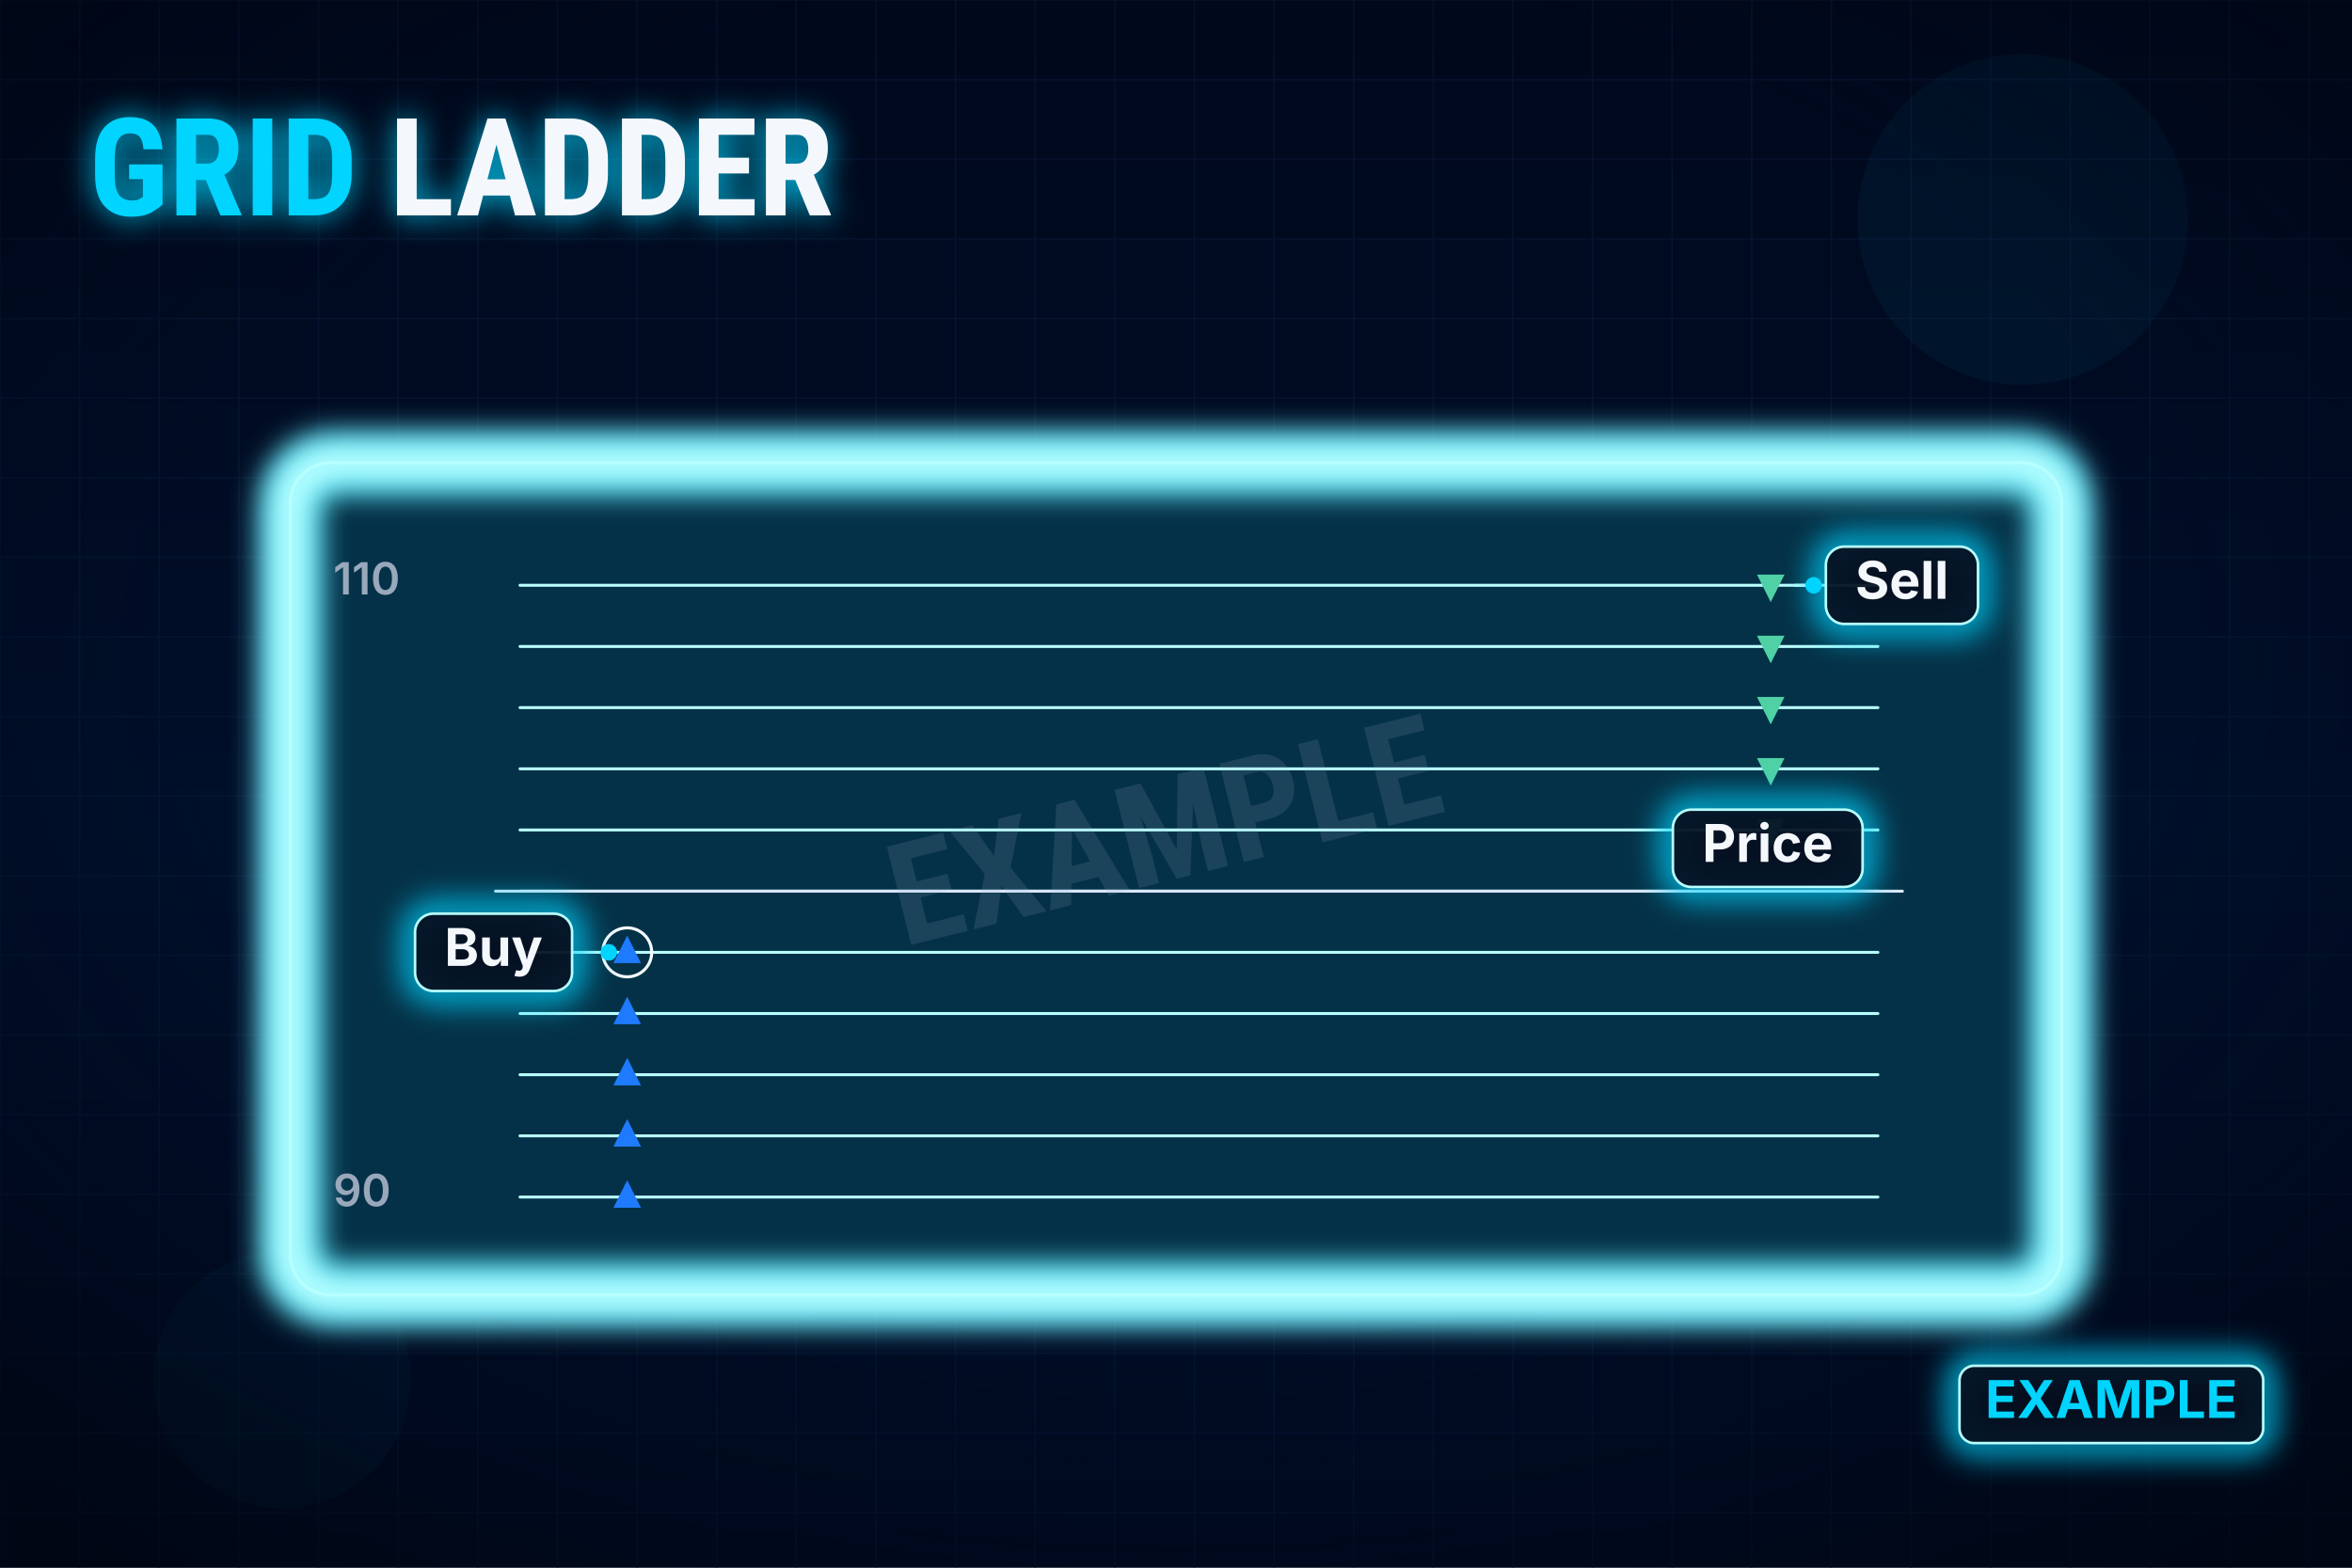
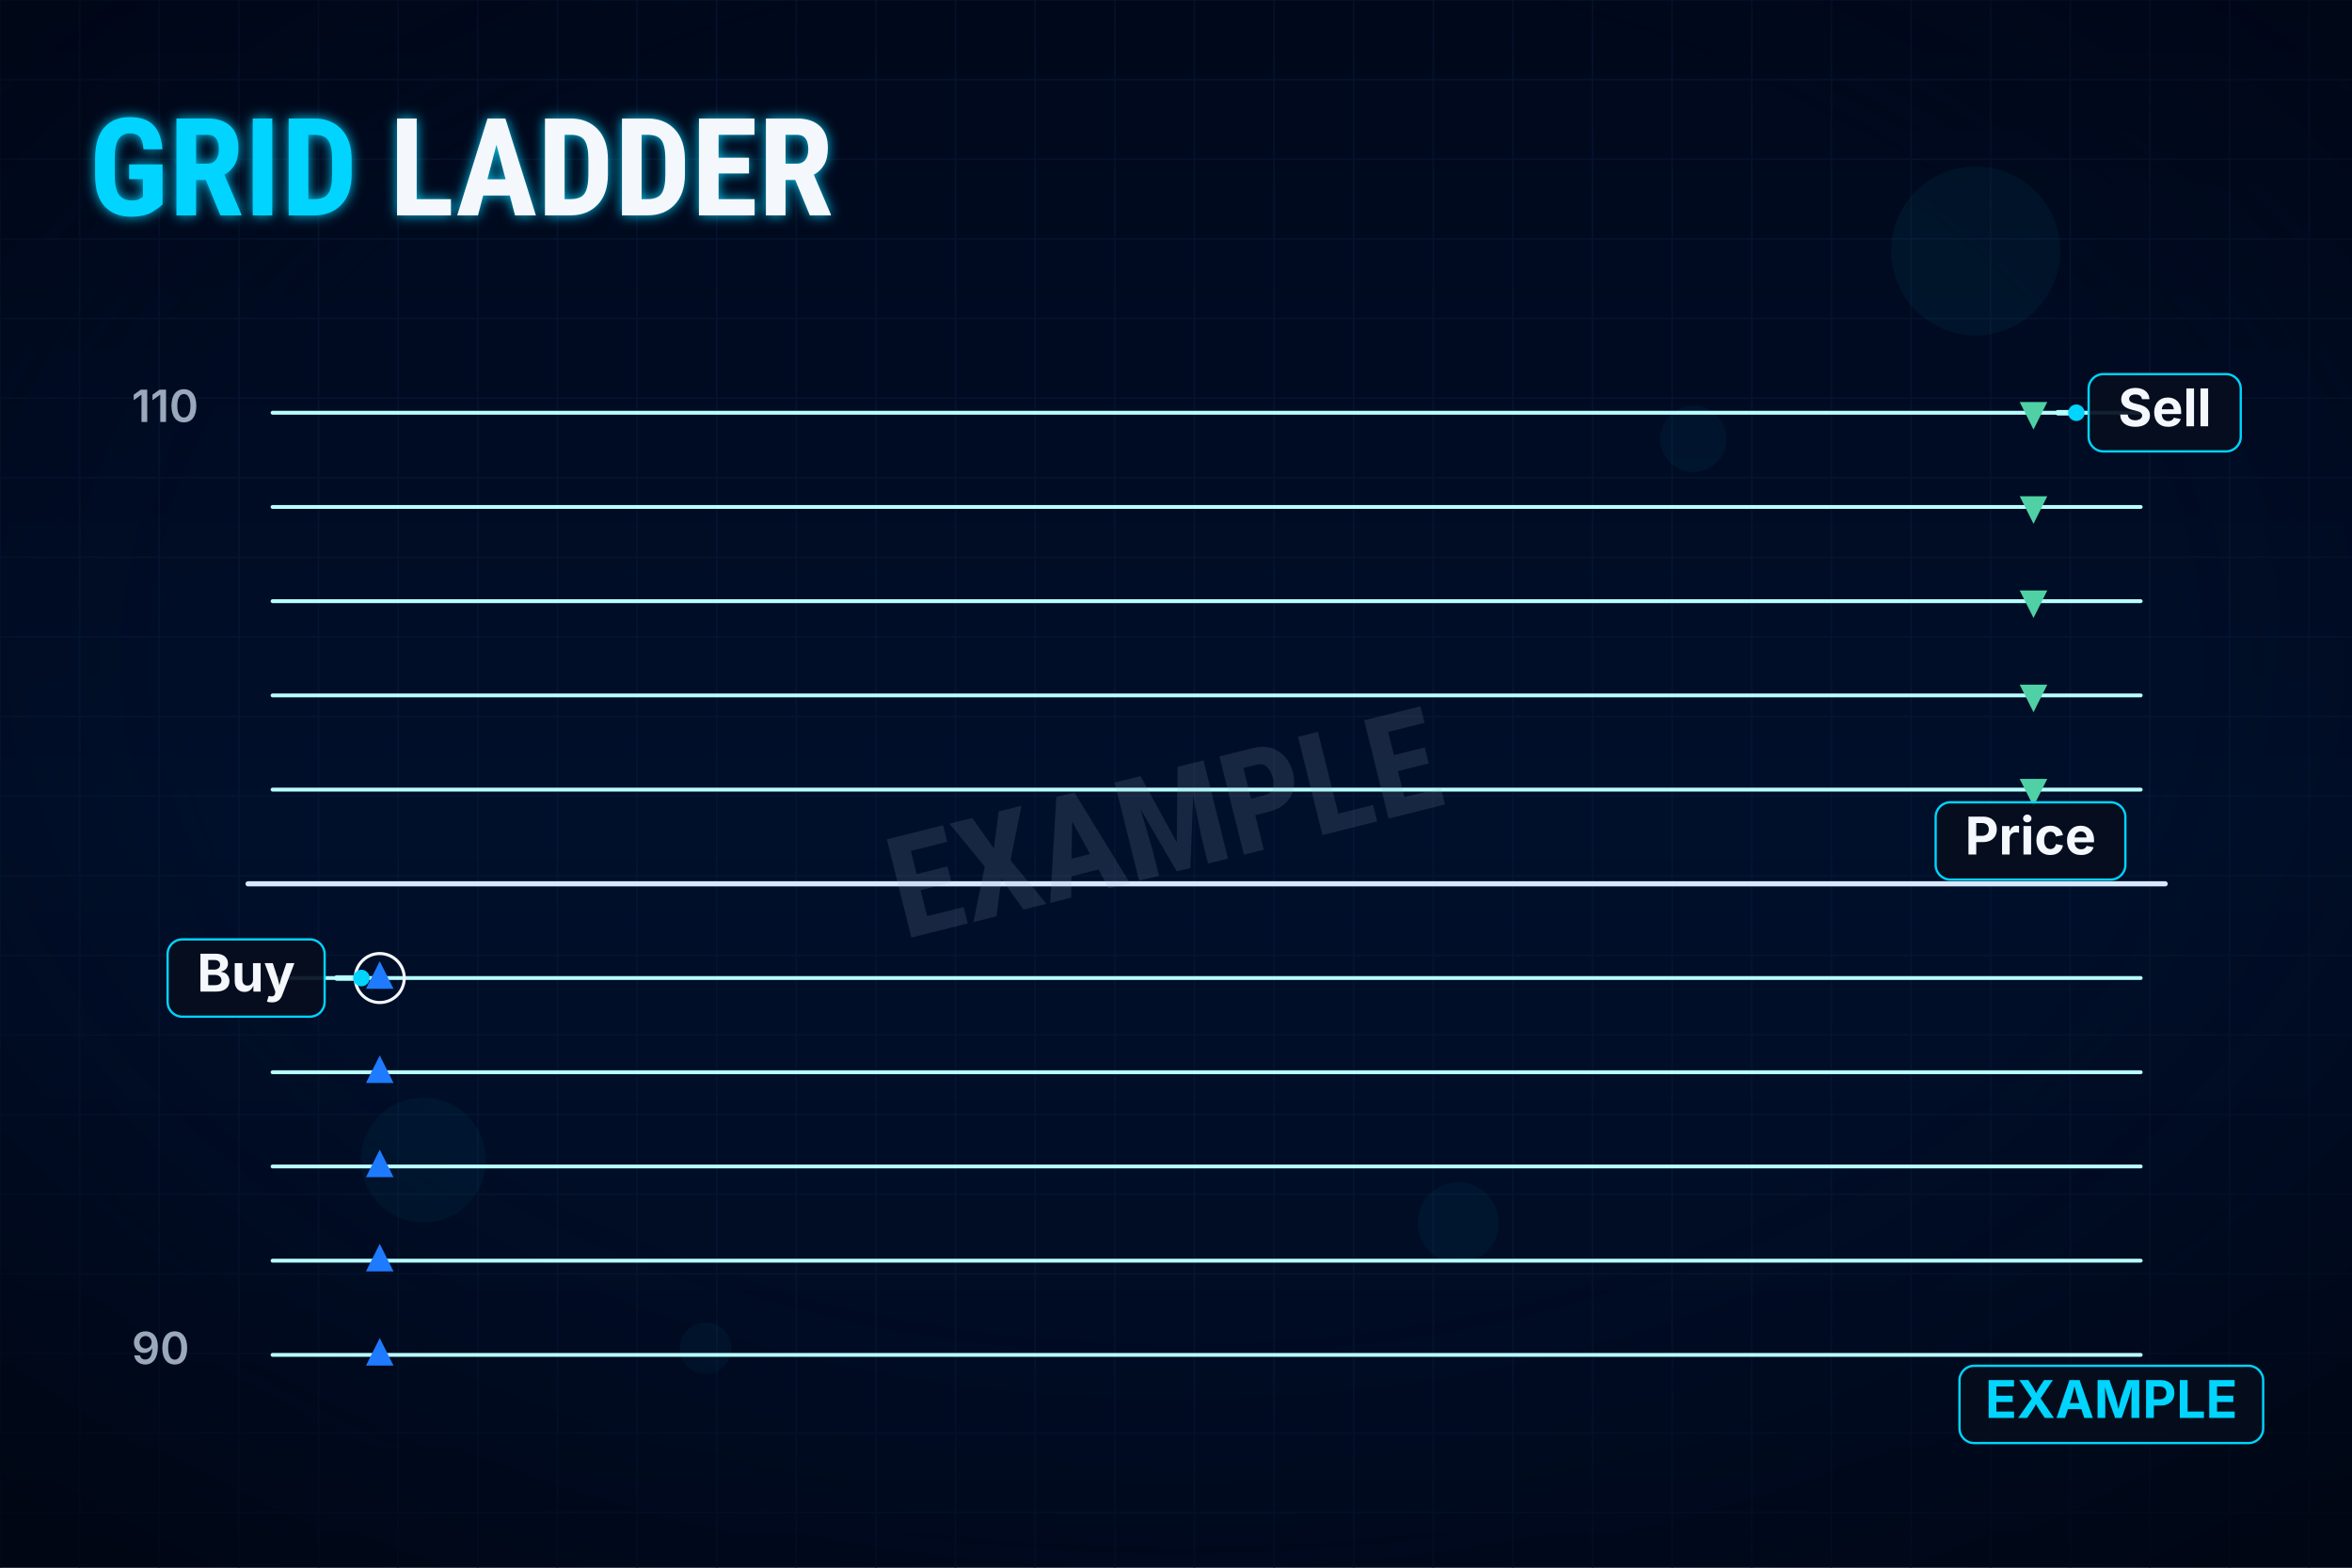
<svg xmlns="http://www.w3.org/2000/svg" width="1536" height="1024" viewBox="0 0 1536 1024">
  <defs>
    <style>
@font-face { font-family: "Inter"; src: url("file:///agent/repos/claude/skills/illustration-engine/illustration_engine/assets/fonts/Inter-Regular.ttf") format("truetype"); font-weight: 400; font-style: normal; }
@font-face { font-family: "Inter"; src: url("file:///agent/repos/claude/skills/illustration-engine/illustration_engine/assets/fonts/Inter-SemiBold.ttf") format("truetype"); font-weight: 600; font-style: normal; }
@font-face { font-family: "Inter"; src: url("file:///agent/repos/claude/skills/illustration-engine/illustration_engine/assets/fonts/Inter-Bold.ttf") format("truetype"); font-weight: 700; font-style: normal; }
@font-face { font-family: "Roboto Condensed"; src: url("file:///agent/repos/claude/skills/illustration-engine/illustration_engine/assets/fonts/RobotoCondensed-Bold.ttf") format("truetype"); font-weight: 700; font-style: normal; }
</style>
    <linearGradient id="bg1" x1="0" y1="0" x2="0" y2="1">
      <stop offset="0%" stop-color="#00081B" />
      <stop offset="52%" stop-color="#000F2A" />
      <stop offset="100%" stop-color="#000B21" />
    </linearGradient>
    <radialGradient id="vig2" cx="50%" cy="42%" r="72%">
      <stop offset="58%" stop-color="#00081B" stop-opacity="0" />
      <stop offset="100%" stop-color="#00040F" stop-opacity="0.72" />
    </radialGradient>
    <filter id="bloom" x="-150%" y="-150%" width="400%" height="400%" color-interpolation-filters="sRGB">
-       <feGaussianBlur in="SourceGraphic" stdDeviation="10" />
+       <feGaussianBlur in="SourceGraphic" stdDeviation="4" />
    </filter>
  </defs>
  <rect x="0" y="0" width="1536" height="1024" rx="0" ry="0" fill="url(#bg1)" fill-opacity="1" stroke="none" stroke-width="0" stroke-opacity="1" />
  <g opacity="0.55">
    <line x1="0" y1="0" x2="0" y2="1024" stroke="#0A1A38" stroke-width="1" stroke-linecap="round" stroke-opacity="1" />
    <line x1="52" y1="0" x2="52" y2="1024" stroke="#0A1A38" stroke-width="1" stroke-linecap="round" stroke-opacity="1" />
    <line x1="104" y1="0" x2="104" y2="1024" stroke="#0A1A38" stroke-width="1" stroke-linecap="round" stroke-opacity="1" />
    <line x1="156" y1="0" x2="156" y2="1024" stroke="#0A1A38" stroke-width="1" stroke-linecap="round" stroke-opacity="1" />
    <line x1="208" y1="0" x2="208" y2="1024" stroke="#0A1A38" stroke-width="1" stroke-linecap="round" stroke-opacity="1" />
    <line x1="260" y1="0" x2="260" y2="1024" stroke="#0A1A38" stroke-width="1" stroke-linecap="round" stroke-opacity="1" />
    <line x1="312" y1="0" x2="312" y2="1024" stroke="#0A1A38" stroke-width="1" stroke-linecap="round" stroke-opacity="1" />
    <line x1="364" y1="0" x2="364" y2="1024" stroke="#0A1A38" stroke-width="1" stroke-linecap="round" stroke-opacity="1" />
    <line x1="416" y1="0" x2="416" y2="1024" stroke="#0A1A38" stroke-width="1" stroke-linecap="round" stroke-opacity="1" />
    <line x1="468" y1="0" x2="468" y2="1024" stroke="#0A1A38" stroke-width="1" stroke-linecap="round" stroke-opacity="1" />
    <line x1="520" y1="0" x2="520" y2="1024" stroke="#0A1A38" stroke-width="1" stroke-linecap="round" stroke-opacity="1" />
    <line x1="572" y1="0" x2="572" y2="1024" stroke="#0A1A38" stroke-width="1" stroke-linecap="round" stroke-opacity="1" />
    <line x1="624" y1="0" x2="624" y2="1024" stroke="#0A1A38" stroke-width="1" stroke-linecap="round" stroke-opacity="1" />
    <line x1="676" y1="0" x2="676" y2="1024" stroke="#0A1A38" stroke-width="1" stroke-linecap="round" stroke-opacity="1" />
    <line x1="728" y1="0" x2="728" y2="1024" stroke="#0A1A38" stroke-width="1" stroke-linecap="round" stroke-opacity="1" />
    <line x1="780" y1="0" x2="780" y2="1024" stroke="#0A1A38" stroke-width="1" stroke-linecap="round" stroke-opacity="1" />
    <line x1="832" y1="0" x2="832" y2="1024" stroke="#0A1A38" stroke-width="1" stroke-linecap="round" stroke-opacity="1" />
    <line x1="884" y1="0" x2="884" y2="1024" stroke="#0A1A38" stroke-width="1" stroke-linecap="round" stroke-opacity="1" />
    <line x1="936" y1="0" x2="936" y2="1024" stroke="#0A1A38" stroke-width="1" stroke-linecap="round" stroke-opacity="1" />
    <line x1="988" y1="0" x2="988" y2="1024" stroke="#0A1A38" stroke-width="1" stroke-linecap="round" stroke-opacity="1" />
    <line x1="1040" y1="0" x2="1040" y2="1024" stroke="#0A1A38" stroke-width="1" stroke-linecap="round" stroke-opacity="1" />
    <line x1="1092" y1="0" x2="1092" y2="1024" stroke="#0A1A38" stroke-width="1" stroke-linecap="round" stroke-opacity="1" />
    <line x1="1144" y1="0" x2="1144" y2="1024" stroke="#0A1A38" stroke-width="1" stroke-linecap="round" stroke-opacity="1" />
    <line x1="1196" y1="0" x2="1196" y2="1024" stroke="#0A1A38" stroke-width="1" stroke-linecap="round" stroke-opacity="1" />
    <line x1="1248" y1="0" x2="1248" y2="1024" stroke="#0A1A38" stroke-width="1" stroke-linecap="round" stroke-opacity="1" />
    <line x1="1300" y1="0" x2="1300" y2="1024" stroke="#0A1A38" stroke-width="1" stroke-linecap="round" stroke-opacity="1" />
    <line x1="1352" y1="0" x2="1352" y2="1024" stroke="#0A1A38" stroke-width="1" stroke-linecap="round" stroke-opacity="1" />
    <line x1="1404" y1="0" x2="1404" y2="1024" stroke="#0A1A38" stroke-width="1" stroke-linecap="round" stroke-opacity="1" />
    <line x1="1456" y1="0" x2="1456" y2="1024" stroke="#0A1A38" stroke-width="1" stroke-linecap="round" stroke-opacity="1" />
    <line x1="1508" y1="0" x2="1508" y2="1024" stroke="#0A1A38" stroke-width="1" stroke-linecap="round" stroke-opacity="1" />
    <line x1="0" y1="0" x2="1536" y2="0" stroke="#0A1A38" stroke-width="1" stroke-linecap="round" stroke-opacity="1" />
    <line x1="0" y1="52" x2="1536" y2="52" stroke="#0A1A38" stroke-width="1" stroke-linecap="round" stroke-opacity="1" />
    <line x1="0" y1="104" x2="1536" y2="104" stroke="#0A1A38" stroke-width="1" stroke-linecap="round" stroke-opacity="1" />
    <line x1="0" y1="156" x2="1536" y2="156" stroke="#0A1A38" stroke-width="1" stroke-linecap="round" stroke-opacity="1" />
    <line x1="0" y1="208" x2="1536" y2="208" stroke="#0A1A38" stroke-width="1" stroke-linecap="round" stroke-opacity="1" />
    <line x1="0" y1="260" x2="1536" y2="260" stroke="#0A1A38" stroke-width="1" stroke-linecap="round" stroke-opacity="1" />
    <line x1="0" y1="312" x2="1536" y2="312" stroke="#0A1A38" stroke-width="1" stroke-linecap="round" stroke-opacity="1" />
    <line x1="0" y1="364" x2="1536" y2="364" stroke="#0A1A38" stroke-width="1" stroke-linecap="round" stroke-opacity="1" />
    <line x1="0" y1="416" x2="1536" y2="416" stroke="#0A1A38" stroke-width="1" stroke-linecap="round" stroke-opacity="1" />
    <line x1="0" y1="468" x2="1536" y2="468" stroke="#0A1A38" stroke-width="1" stroke-linecap="round" stroke-opacity="1" />
    <line x1="0" y1="520" x2="1536" y2="520" stroke="#0A1A38" stroke-width="1" stroke-linecap="round" stroke-opacity="1" />
    <line x1="0" y1="572" x2="1536" y2="572" stroke="#0A1A38" stroke-width="1" stroke-linecap="round" stroke-opacity="1" />
    <line x1="0" y1="624" x2="1536" y2="624" stroke="#0A1A38" stroke-width="1" stroke-linecap="round" stroke-opacity="1" />
    <line x1="0" y1="676" x2="1536" y2="676" stroke="#0A1A38" stroke-width="1" stroke-linecap="round" stroke-opacity="1" />
    <line x1="0" y1="728" x2="1536" y2="728" stroke="#0A1A38" stroke-width="1" stroke-linecap="round" stroke-opacity="1" />
    <line x1="0" y1="780" x2="1536" y2="780" stroke="#0A1A38" stroke-width="1" stroke-linecap="round" stroke-opacity="1" />
    <line x1="0" y1="832" x2="1536" y2="832" stroke="#0A1A38" stroke-width="1" stroke-linecap="round" stroke-opacity="1" />
    <line x1="0" y1="884" x2="1536" y2="884" stroke="#0A1A38" stroke-width="1" stroke-linecap="round" stroke-opacity="1" />
    <line x1="0" y1="936" x2="1536" y2="936" stroke="#0A1A38" stroke-width="1" stroke-linecap="round" stroke-opacity="1" />
    <line x1="0" y1="988" x2="1536" y2="988" stroke="#0A1A38" stroke-width="1" stroke-linecap="round" stroke-opacity="1" />
  </g>
-   <circle cx="1320.96" cy="143.36" r="108" fill="#00D4FF" fill-opacity="0.045" stroke="none" stroke-width="0" />
-   <circle cx="184.32" cy="901.12" r="84" fill="#00D4FF" fill-opacity="0.045" stroke="none" stroke-width="0" />
+   <circle cx="1290.24" cy="163.84" r="55.2" fill="#00D4FF" fill-opacity="0.05" stroke="none" stroke-width="0" />
+   <circle cx="1105.92" cy="286.72" r="21.6" fill="#00D4FF" fill-opacity="0.05" stroke="none" stroke-width="0" />
+   <circle cx="276.48" cy="757.76" r="40.8" fill="#00D4FF" fill-opacity="0.05" stroke="none" stroke-width="0" />
+   <circle cx="460.8" cy="880.64" r="16.8" fill="#00D4FF" fill-opacity="0.05" stroke="none" stroke-width="0" />
+   <circle cx="952.32" cy="798.72" r="26.4" fill="#00D4FF" fill-opacity="0.05" stroke="none" stroke-width="0" />
  <rect x="0" y="0" width="1536" height="1024" rx="0" ry="0" fill="url(#vig2)" fill-opacity="1" stroke="none" stroke-width="0" stroke-opacity="1" />
  <text x="58" y="140.68" fill="#00D4FF" fill-opacity="0.9" font-family="Roboto Condensed" font-weight="700" font-size="89" text-anchor="start" filter="url(#bloom)">GRID</text>
  <text x="58" y="140.68" fill="#00D4FF" fill-opacity="1" font-family="Roboto Condensed" font-weight="700" font-size="89" text-anchor="start">GRID</text>
  <text x="254.22" y="140.68" fill="#00D4FF" fill-opacity="0.9" font-family="Roboto Condensed" font-weight="700" font-size="89" text-anchor="start" filter="url(#bloom)">LADDER</text>
  <text x="254.22" y="140.68" fill="#F4F8FC" fill-opacity="1" font-family="Roboto Condensed" font-weight="700" font-size="89" text-anchor="start">LADDER</text>
-   <rect x="189.6" y="302.3" width="1156.8" height="543.6" rx="26.4" ry="26.4" fill="#060E1E" fill-opacity="0.9" stroke="none" stroke-width="0" stroke-opacity="1" />
-   <rect x="189.6" y="302.3" width="1156.8" height="543.6" rx="26.4" ry="26.4" fill="#00D4FF" fill-opacity="0.18" stroke="none" stroke-width="0" stroke-opacity="1" />
-   <rect x="189.6" y="302.3" width="1156.8" height="543.6" rx="26.4" ry="26.4" fill="none" fill-opacity="0.8" stroke="#00D4FF" stroke-width="32" stroke-opacity="1" filter="url(#bloom)" />
-   <rect x="189.6" y="302.3" width="1156.8" height="543.6" rx="26.4" ry="26.4" fill="none" fill-opacity="0.55" stroke="#B8FFFF" stroke-width="32" stroke-opacity="1" filter="url(#bloom)" />
-   <rect x="189.6" y="302.3" width="1156.8" height="543.6" rx="26.4" ry="26.4" fill="none" fill-opacity="1" stroke="#B8FFFF" stroke-width="2.04" stroke-opacity="1" />
-   <line x1="339.6" y1="781.9" x2="1226.4" y2="781.9" stroke="#00D4FF" stroke-width="32" stroke-linecap="round" stroke-opacity="0.85" filter="url(#bloom)" />
-   <line x1="339.6" y1="781.9" x2="1226.4" y2="781.9" stroke="#B8FFFF" stroke-width="1.92" stroke-linecap="round" stroke-opacity="1" />
-   <line x1="339.6" y1="741.94" x2="1226.4" y2="741.94" stroke="#00D4FF" stroke-width="32" stroke-linecap="round" stroke-opacity="0.85" filter="url(#bloom)" />
-   <line x1="339.6" y1="741.94" x2="1226.4" y2="741.94" stroke="#B8FFFF" stroke-width="1.92" stroke-linecap="round" stroke-opacity="1" />
-   <line x1="339.6" y1="701.98" x2="1226.4" y2="701.98" stroke="#00D4FF" stroke-width="32" stroke-linecap="round" stroke-opacity="0.85" filter="url(#bloom)" />
-   <line x1="339.6" y1="701.98" x2="1226.4" y2="701.98" stroke="#B8FFFF" stroke-width="1.92" stroke-linecap="round" stroke-opacity="1" />
-   <line x1="339.6" y1="662.02" x2="1226.4" y2="662.02" stroke="#00D4FF" stroke-width="32" stroke-linecap="round" stroke-opacity="0.85" filter="url(#bloom)" />
-   <line x1="339.6" y1="662.02" x2="1226.4" y2="662.02" stroke="#B8FFFF" stroke-width="1.92" stroke-linecap="round" stroke-opacity="1" />
-   <line x1="339.6" y1="622.06" x2="1226.4" y2="622.06" stroke="#00D4FF" stroke-width="32" stroke-linecap="round" stroke-opacity="0.85" filter="url(#bloom)" />
-   <line x1="339.6" y1="622.06" x2="1226.4" y2="622.06" stroke="#B8FFFF" stroke-width="1.92" stroke-linecap="round" stroke-opacity="1" />
-   <line x1="339.6" y1="582.1" x2="1226.4" y2="582.1" stroke="#00D4FF" stroke-width="32" stroke-linecap="round" stroke-opacity="0.85" filter="url(#bloom)" />
-   <line x1="339.6" y1="582.1" x2="1226.4" y2="582.1" stroke="#B8FFFF" stroke-width="1.92" stroke-linecap="round" stroke-opacity="1" />
-   <line x1="339.6" y1="542.14" x2="1226.4" y2="542.14" stroke="#00D4FF" stroke-width="32" stroke-linecap="round" stroke-opacity="0.85" filter="url(#bloom)" />
-   <line x1="339.6" y1="542.14" x2="1226.4" y2="542.14" stroke="#B8FFFF" stroke-width="1.92" stroke-linecap="round" stroke-opacity="1" />
-   <line x1="339.6" y1="502.18" x2="1226.4" y2="502.18" stroke="#00D4FF" stroke-width="32" stroke-linecap="round" stroke-opacity="0.85" filter="url(#bloom)" />
-   <line x1="339.6" y1="502.18" x2="1226.4" y2="502.18" stroke="#B8FFFF" stroke-width="1.92" stroke-linecap="round" stroke-opacity="1" />
-   <line x1="339.6" y1="462.22" x2="1226.4" y2="462.22" stroke="#00D4FF" stroke-width="32" stroke-linecap="round" stroke-opacity="0.85" filter="url(#bloom)" />
-   <line x1="339.6" y1="462.22" x2="1226.4" y2="462.22" stroke="#B8FFFF" stroke-width="1.92" stroke-linecap="round" stroke-opacity="1" />
-   <line x1="339.6" y1="422.26" x2="1226.4" y2="422.26" stroke="#00D4FF" stroke-width="32" stroke-linecap="round" stroke-opacity="0.85" filter="url(#bloom)" />
-   <line x1="339.6" y1="422.26" x2="1226.4" y2="422.26" stroke="#B8FFFF" stroke-width="1.92" stroke-linecap="round" stroke-opacity="1" />
-   <line x1="339.6" y1="382.3" x2="1226.4" y2="382.3" stroke="#00D4FF" stroke-width="32" stroke-linecap="round" stroke-opacity="0.85" filter="url(#bloom)" />
-   <line x1="339.6" y1="382.3" x2="1226.4" y2="382.3" stroke="#B8FFFF" stroke-width="1.92" stroke-linecap="round" stroke-opacity="1" />
-   <line x1="323.6" y1="582.1" x2="1242.4" y2="582.1" stroke="#1E7BFF" stroke-width="32" stroke-linecap="round" stroke-opacity="0.85" filter="url(#bloom)" />
-   <line x1="323.6" y1="582.1" x2="1242.4" y2="582.1" stroke="#D9E8FF" stroke-width="1.92" stroke-linecap="round" stroke-opacity="1" />
-   <polygon points="409.6,770.9 400.6,788.9 418.6,788.9" fill="#1E7BFF" fill-opacity="1" stroke="none" stroke-width="0" stroke-linejoin="round" />
-   <polygon points="409.6,730.94 400.6,748.94 418.6,748.94" fill="#1E7BFF" fill-opacity="1" stroke="none" stroke-width="0" stroke-linejoin="round" />
-   <polygon points="409.6,690.98 400.6,708.98 418.6,708.98" fill="#1E7BFF" fill-opacity="1" stroke="none" stroke-width="0" stroke-linejoin="round" />
-   <polygon points="409.6,651.02 400.6,669.02 418.6,669.02" fill="#1E7BFF" fill-opacity="1" stroke="none" stroke-width="0" stroke-linejoin="round" />
-   <polygon points="409.6,611.06 400.6,629.06 418.6,629.06" fill="#1E7BFF" fill-opacity="1" stroke="none" stroke-width="0" stroke-linejoin="round" />
-   <polygon points="1156.4,553.14 1147.4,535.14 1165.4,535.14" fill="#4FD1A5" fill-opacity="1" stroke="none" stroke-width="0" stroke-linejoin="round" />
-   <polygon points="1156.4,513.18 1147.4,495.18 1165.4,495.18" fill="#4FD1A5" fill-opacity="1" stroke="none" stroke-width="0" stroke-linejoin="round" />
-   <polygon points="1156.4,473.22 1147.4,455.22 1165.4,455.22" fill="#4FD1A5" fill-opacity="1" stroke="none" stroke-width="0" stroke-linejoin="round" />
-   <polygon points="1156.4,433.26 1147.4,415.26 1165.4,415.26" fill="#4FD1A5" fill-opacity="1" stroke="none" stroke-width="0" stroke-linejoin="round" />
-   <polygon points="1156.4,393.3 1147.4,375.3 1165.4,375.3" fill="#4FD1A5" fill-opacity="1" stroke="none" stroke-width="0" stroke-linejoin="round" />
-   <circle cx="409.6" cy="622.06" r="16" fill="none" fill-opacity="1" stroke="#F4F8FC" stroke-width="2" />
-   <line x1="381.6" y1="622.06" x2="397.6" y2="622.06" stroke="#00D4FF" stroke-width="32" stroke-linecap="round" stroke-opacity="0.85" filter="url(#bloom)" />
-   <line x1="381.6" y1="622.06" x2="397.6" y2="622.06" stroke="#B8FFFF" stroke-width="1.92" stroke-linecap="round" stroke-opacity="1" />
-   <circle cx="397.6" cy="622.06" r="5.4" fill="#00D4FF" fill-opacity="1" stroke="none" stroke-width="0" />
-   <rect x="271.06" y="596.82" width="102.54" height="50.48" rx="12" ry="12" fill="none" fill-opacity="0.85" stroke="#00D4FF" stroke-width="14.4" stroke-opacity="1" filter="url(#bloom)" />
-   <rect x="271.06" y="596.82" width="102.54" height="50.48" rx="12" ry="12" fill="#060E1E" fill-opacity="0.92" stroke="none" stroke-width="0" stroke-opacity="1" />
-   <rect x="271.06" y="596.82" width="102.54" height="50.48" rx="12" ry="12" fill="none" fill-opacity="1" stroke="#B8FFFF" stroke-width="1.68" stroke-opacity="1" />
-   <text x="322.33" y="630.9" fill="#F4F8FC" fill-opacity="1" font-family="Inter" font-weight="700" font-size="34" text-anchor="middle">Buy</text>
-   <line x1="1172.4" y1="382.3" x2="1184.4" y2="382.3" stroke="#00D4FF" stroke-width="32" stroke-linecap="round" stroke-opacity="0.85" filter="url(#bloom)" />
-   <line x1="1172.4" y1="382.3" x2="1184.4" y2="382.3" stroke="#B8FFFF" stroke-width="1.92" stroke-linecap="round" stroke-opacity="1" />
-   <circle cx="1184.4" cy="382.3" r="5.4" fill="#00D4FF" fill-opacity="1" stroke="none" stroke-width="0" />
-   <rect x="1192.4" y="357.06" width="99.35" height="50.48" rx="12" ry="12" fill="none" fill-opacity="0.85" stroke="#00D4FF" stroke-width="14.4" stroke-opacity="1" filter="url(#bloom)" />
-   <rect x="1192.4" y="357.06" width="99.35" height="50.48" rx="12" ry="12" fill="#060E1E" fill-opacity="0.92" stroke="none" stroke-width="0" stroke-opacity="1" />
-   <rect x="1192.4" y="357.06" width="99.35" height="50.48" rx="12" ry="12" fill="none" fill-opacity="1" stroke="#B8FFFF" stroke-width="1.68" stroke-opacity="1" />
-   <text x="1242.08" y="391.14" fill="#F4F8FC" fill-opacity="1" font-family="Inter" font-weight="700" font-size="34" text-anchor="middle">Sell</text>
-   <rect x="1092.5" y="528.86" width="123.9" height="50.48" rx="12" ry="12" fill="none" fill-opacity="0.85" stroke="#00D4FF" stroke-width="14.4" stroke-opacity="1" filter="url(#bloom)" />
-   <rect x="1092.5" y="528.86" width="123.9" height="50.48" rx="12" ry="12" fill="#060E1E" fill-opacity="0.92" stroke="none" stroke-width="0" stroke-opacity="1" />
-   <rect x="1092.5" y="528.86" width="123.9" height="50.48" rx="12" ry="12" fill="none" fill-opacity="1" stroke="#B8FFFF" stroke-width="1.68" stroke-opacity="1" />
-   <text x="1154.45" y="562.94" fill="#F4F8FC" fill-opacity="1" font-family="Inter" font-weight="700" font-size="34" text-anchor="middle">Price</text>
-   <text x="217.6" y="787.9" fill="#9AA8BC" fill-opacity="1" font-family="Inter" font-weight="600" font-size="29" text-anchor="start">90</text>
-   <text x="217.6" y="388.3" fill="#9AA8BC" fill-opacity="1" font-family="Inter" font-weight="600" font-size="29" text-anchor="start">110</text>
-   <text x="768" y="574.1" fill="#9AA8BC" fill-opacity="0.16" font-family="Roboto Condensed" font-weight="700" font-size="93" text-anchor="middle" transform="rotate(-14 768 574.1)">EXAMPLE</text>
-   <rect x="1279.67" y="892.12" width="198.33" height="50.48" rx="9.6" ry="9.6" fill="none" fill-opacity="0.85" stroke="#00D4FF" stroke-width="14.4" stroke-opacity="1" filter="url(#bloom)" />
-   <rect x="1279.67" y="892.12" width="198.33" height="50.48" rx="9.6" ry="9.6" fill="#060E1E" fill-opacity="0.92" stroke="none" stroke-width="0" stroke-opacity="1" />
-   <rect x="1279.67" y="892.12" width="198.33" height="50.48" rx="9.6" ry="9.6" fill="none" fill-opacity="1" stroke="#B8FFFF" stroke-width="1.68" stroke-opacity="1" />
+   <line x1="178" y1="885" x2="1398" y2="885" stroke="#00D4FF" stroke-width="6" stroke-linecap="round" stroke-opacity="0.9" filter="url(#bloom)" />
+   <line x1="178" y1="885" x2="1398" y2="885" stroke="#B8FFFF" stroke-width="2.52" stroke-linecap="round" stroke-opacity="1" />
+   <line x1="178" y1="823.46" x2="1398" y2="823.46" stroke="#00D4FF" stroke-width="6" stroke-linecap="round" stroke-opacity="0.9" filter="url(#bloom)" />
+   <line x1="178" y1="823.46" x2="1398" y2="823.46" stroke="#B8FFFF" stroke-width="2.52" stroke-linecap="round" stroke-opacity="1" />
+   <line x1="178" y1="761.92" x2="1398" y2="761.92" stroke="#00D4FF" stroke-width="6" stroke-linecap="round" stroke-opacity="0.9" filter="url(#bloom)" />
+   <line x1="178" y1="761.92" x2="1398" y2="761.92" stroke="#B8FFFF" stroke-width="2.52" stroke-linecap="round" stroke-opacity="1" />
+   <line x1="178" y1="700.38" x2="1398" y2="700.38" stroke="#00D4FF" stroke-width="6" stroke-linecap="round" stroke-opacity="0.9" filter="url(#bloom)" />
+   <line x1="178" y1="700.38" x2="1398" y2="700.38" stroke="#B8FFFF" stroke-width="2.52" stroke-linecap="round" stroke-opacity="1" />
+   <line x1="178" y1="638.84" x2="1398" y2="638.84" stroke="#00D4FF" stroke-width="6" stroke-linecap="round" stroke-opacity="0.9" filter="url(#bloom)" />
+   <line x1="178" y1="638.84" x2="1398" y2="638.84" stroke="#B8FFFF" stroke-width="2.52" stroke-linecap="round" stroke-opacity="1" />
+   <line x1="178" y1="577.3" x2="1398" y2="577.3" stroke="#00D4FF" stroke-width="6" stroke-linecap="round" stroke-opacity="0.9" filter="url(#bloom)" />
+   <line x1="178" y1="577.3" x2="1398" y2="577.3" stroke="#B8FFFF" stroke-width="2.52" stroke-linecap="round" stroke-opacity="1" />
+   <line x1="178" y1="515.76" x2="1398" y2="515.76" stroke="#00D4FF" stroke-width="6" stroke-linecap="round" stroke-opacity="0.9" filter="url(#bloom)" />
+   <line x1="178" y1="515.76" x2="1398" y2="515.76" stroke="#B8FFFF" stroke-width="2.52" stroke-linecap="round" stroke-opacity="1" />
+   <line x1="178" y1="454.22" x2="1398" y2="454.22" stroke="#00D4FF" stroke-width="6" stroke-linecap="round" stroke-opacity="0.9" filter="url(#bloom)" />
+   <line x1="178" y1="454.22" x2="1398" y2="454.22" stroke="#B8FFFF" stroke-width="2.52" stroke-linecap="round" stroke-opacity="1" />
+   <line x1="178" y1="392.68" x2="1398" y2="392.68" stroke="#00D4FF" stroke-width="6" stroke-linecap="round" stroke-opacity="0.9" filter="url(#bloom)" />
+   <line x1="178" y1="392.68" x2="1398" y2="392.68" stroke="#B8FFFF" stroke-width="2.52" stroke-linecap="round" stroke-opacity="1" />
+   <line x1="178" y1="331.14" x2="1398" y2="331.14" stroke="#00D4FF" stroke-width="6" stroke-linecap="round" stroke-opacity="0.9" filter="url(#bloom)" />
+   <line x1="178" y1="331.14" x2="1398" y2="331.14" stroke="#B8FFFF" stroke-width="2.52" stroke-linecap="round" stroke-opacity="1" />
+   <line x1="178" y1="269.6" x2="1398" y2="269.6" stroke="#00D4FF" stroke-width="6" stroke-linecap="round" stroke-opacity="0.9" filter="url(#bloom)" />
+   <line x1="178" y1="269.6" x2="1398" y2="269.6" stroke="#B8FFFF" stroke-width="2.52" stroke-linecap="round" stroke-opacity="1" />
+   <line x1="162" y1="577.3" x2="1414" y2="577.3" stroke="#1E7BFF" stroke-width="7.39" stroke-linecap="round" stroke-opacity="0.9" filter="url(#bloom)" />
+   <line x1="162" y1="577.3" x2="1414" y2="577.3" stroke="#D9E8FF" stroke-width="3.36" stroke-linecap="round" stroke-opacity="1" />
+   <polygon points="248,874 239,892 257,892" fill="#1E7BFF" fill-opacity="1" stroke="none" stroke-width="0" stroke-linejoin="round" />
+   <polygon points="248,812.46 239,830.46 257,830.46" fill="#1E7BFF" fill-opacity="1" stroke="none" stroke-width="0" stroke-linejoin="round" />
+   <polygon points="248,750.92 239,768.92 257,768.92" fill="#1E7BFF" fill-opacity="1" stroke="none" stroke-width="0" stroke-linejoin="round" />
+   <polygon points="248,689.38 239,707.38 257,707.38" fill="#1E7BFF" fill-opacity="1" stroke="none" stroke-width="0" stroke-linejoin="round" />
+   <polygon points="248,627.84 239,645.84 257,645.84" fill="#1E7BFF" fill-opacity="1" stroke="none" stroke-width="0" stroke-linejoin="round" />
+   <polygon points="1328,526.76 1319,508.76 1337,508.76" fill="#4FD1A5" fill-opacity="1" stroke="none" stroke-width="0" stroke-linejoin="round" />
+   <polygon points="1328,465.22 1319,447.22 1337,447.22" fill="#4FD1A5" fill-opacity="1" stroke="none" stroke-width="0" stroke-linejoin="round" />
+   <polygon points="1328,403.68 1319,385.68 1337,385.68" fill="#4FD1A5" fill-opacity="1" stroke="none" stroke-width="0" stroke-linejoin="round" />
+   <polygon points="1328,342.14 1319,324.14 1337,324.14" fill="#4FD1A5" fill-opacity="1" stroke="none" stroke-width="0" stroke-linejoin="round" />
+   <polygon points="1328,280.6 1319,262.6 1337,262.6" fill="#4FD1A5" fill-opacity="1" stroke="none" stroke-width="0" stroke-linejoin="round" />
+   <circle cx="248" cy="638.84" r="16" fill="none" fill-opacity="1" stroke="#F4F8FC" stroke-width="2" />
+   <line x1="220" y1="638.84" x2="236" y2="638.84" stroke="#00D4FF" stroke-width="7.92" stroke-linecap="round" stroke-opacity="0.9" filter="url(#bloom)" />
+   <line x1="220" y1="638.84" x2="236" y2="638.84" stroke="#B8FFFF" stroke-width="3.6" stroke-linecap="round" stroke-opacity="1" />
+   <circle cx="236" cy="638.84" r="5.4" fill="#00D4FF" fill-opacity="1" stroke="none" stroke-width="0" />
+   <rect x="109.46" y="613.6" width="102.54" height="50.48" rx="9.6" ry="9.6" fill="#060E1E" fill-opacity="0.92" stroke="#00D4FF" stroke-width="1.5" stroke-opacity="1" />
+   <text x="160.73" y="647.68" fill="#F4F8FC" fill-opacity="1" font-family="Inter" font-weight="700" font-size="34" text-anchor="middle">Buy</text>
+   <line x1="1344" y1="269.6" x2="1356" y2="269.6" stroke="#00D4FF" stroke-width="7.92" stroke-linecap="round" stroke-opacity="0.9" filter="url(#bloom)" />
+   <line x1="1344" y1="269.6" x2="1356" y2="269.6" stroke="#B8FFFF" stroke-width="3.6" stroke-linecap="round" stroke-opacity="1" />
+   <circle cx="1356" cy="269.6" r="5.4" fill="#00D4FF" fill-opacity="1" stroke="none" stroke-width="0" />
+   <rect x="1364" y="244.36" width="99.35" height="50.48" rx="9.6" ry="9.6" fill="#060E1E" fill-opacity="0.92" stroke="#00D4FF" stroke-width="1.5" stroke-opacity="1" />
+   <text x="1413.68" y="278.44" fill="#F4F8FC" fill-opacity="1" font-family="Inter" font-weight="700" font-size="34" text-anchor="middle">Sell</text>
+   <rect x="1264.1" y="524.06" width="123.9" height="50.48" rx="9.6" ry="9.6" fill="#060E1E" fill-opacity="0.92" stroke="#00D4FF" stroke-width="1.5" stroke-opacity="1" />
+   <text x="1326.05" y="558.14" fill="#F4F8FC" fill-opacity="1" font-family="Inter" font-weight="700" font-size="34" text-anchor="middle">Price</text>
+   <text x="86" y="891" fill="#9AA8BC" fill-opacity="1" font-family="Inter" font-weight="600" font-size="29" text-anchor="start">90</text>
+   <text x="86" y="275.6" fill="#9AA8BC" fill-opacity="1" font-family="Inter" font-weight="600" font-size="29" text-anchor="start">110</text>
+   <text x="768" y="569.3" fill="#9AA8BC" fill-opacity="0.16" font-family="Roboto Condensed" font-weight="700" font-size="93" text-anchor="middle" transform="rotate(-14 768 569.3)">EXAMPLE</text>
+   <rect x="1279.67" y="892.12" width="198.33" height="50.48" rx="9.6" ry="9.6" fill="#060E1E" fill-opacity="0.92" stroke="#00D4FF" stroke-width="1.5" stroke-opacity="1" />
  <text x="1378.83" y="926.2" fill="#00D4FF" fill-opacity="1" font-family="Inter" font-weight="700" font-size="34" text-anchor="middle">EXAMPLE</text>
</svg>
